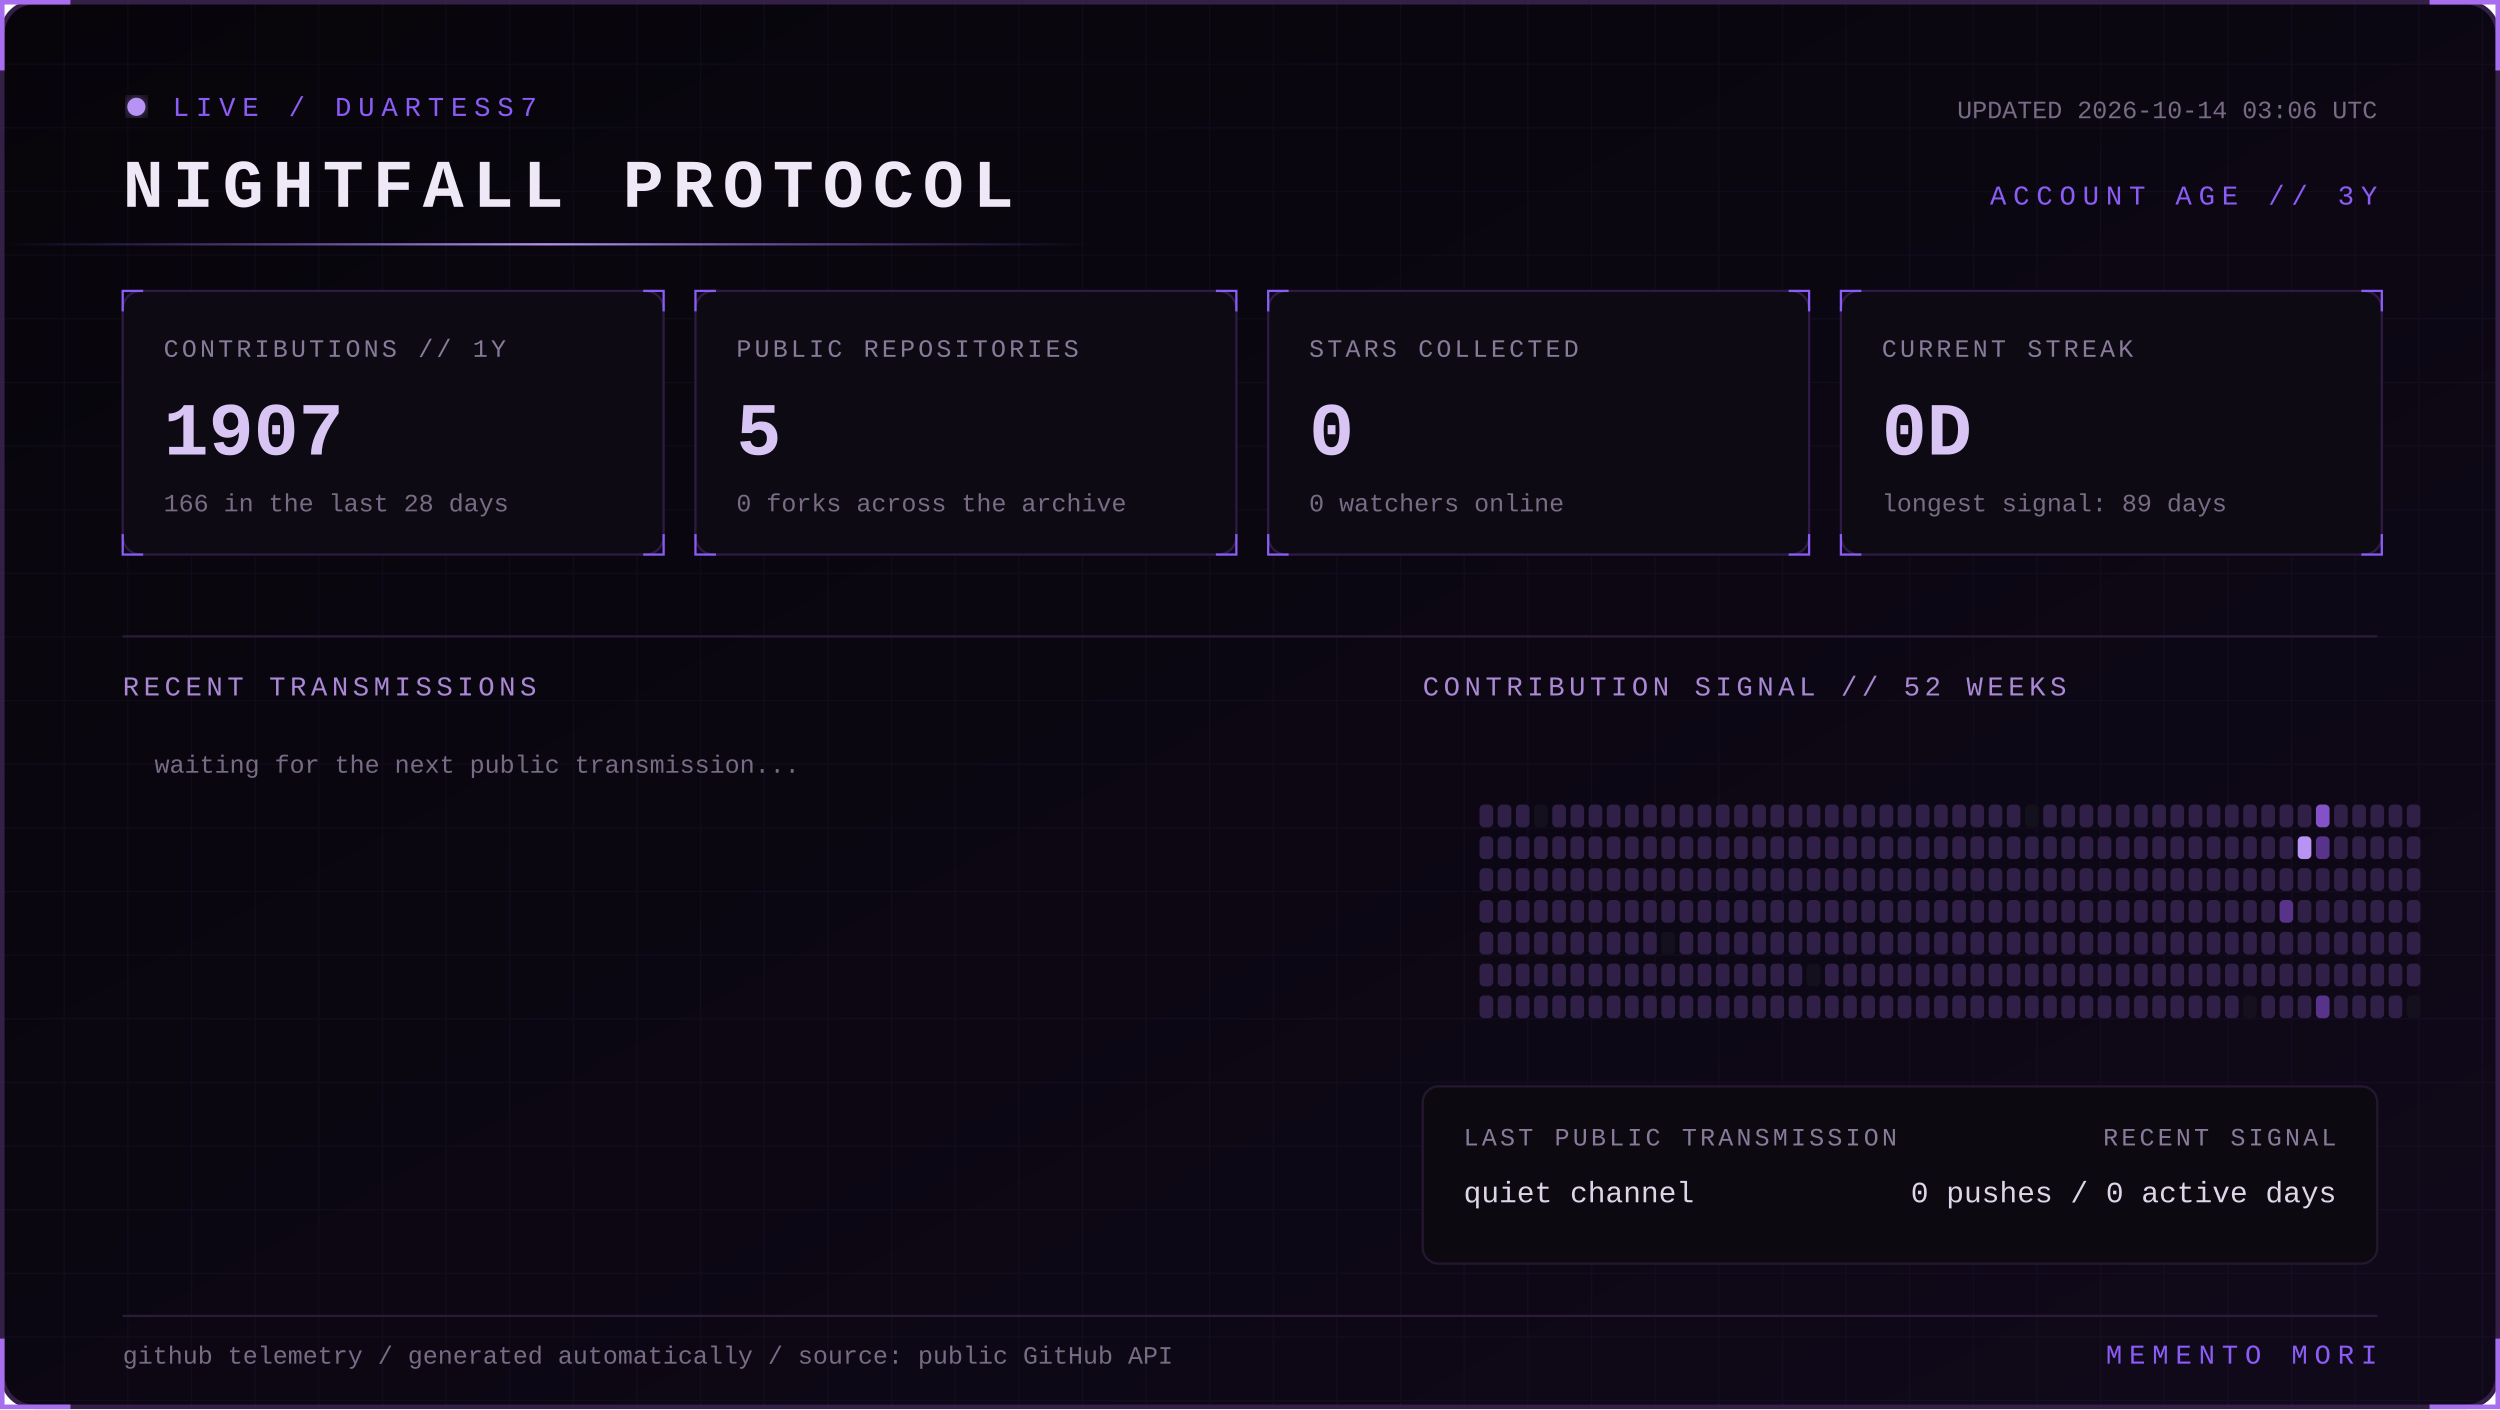
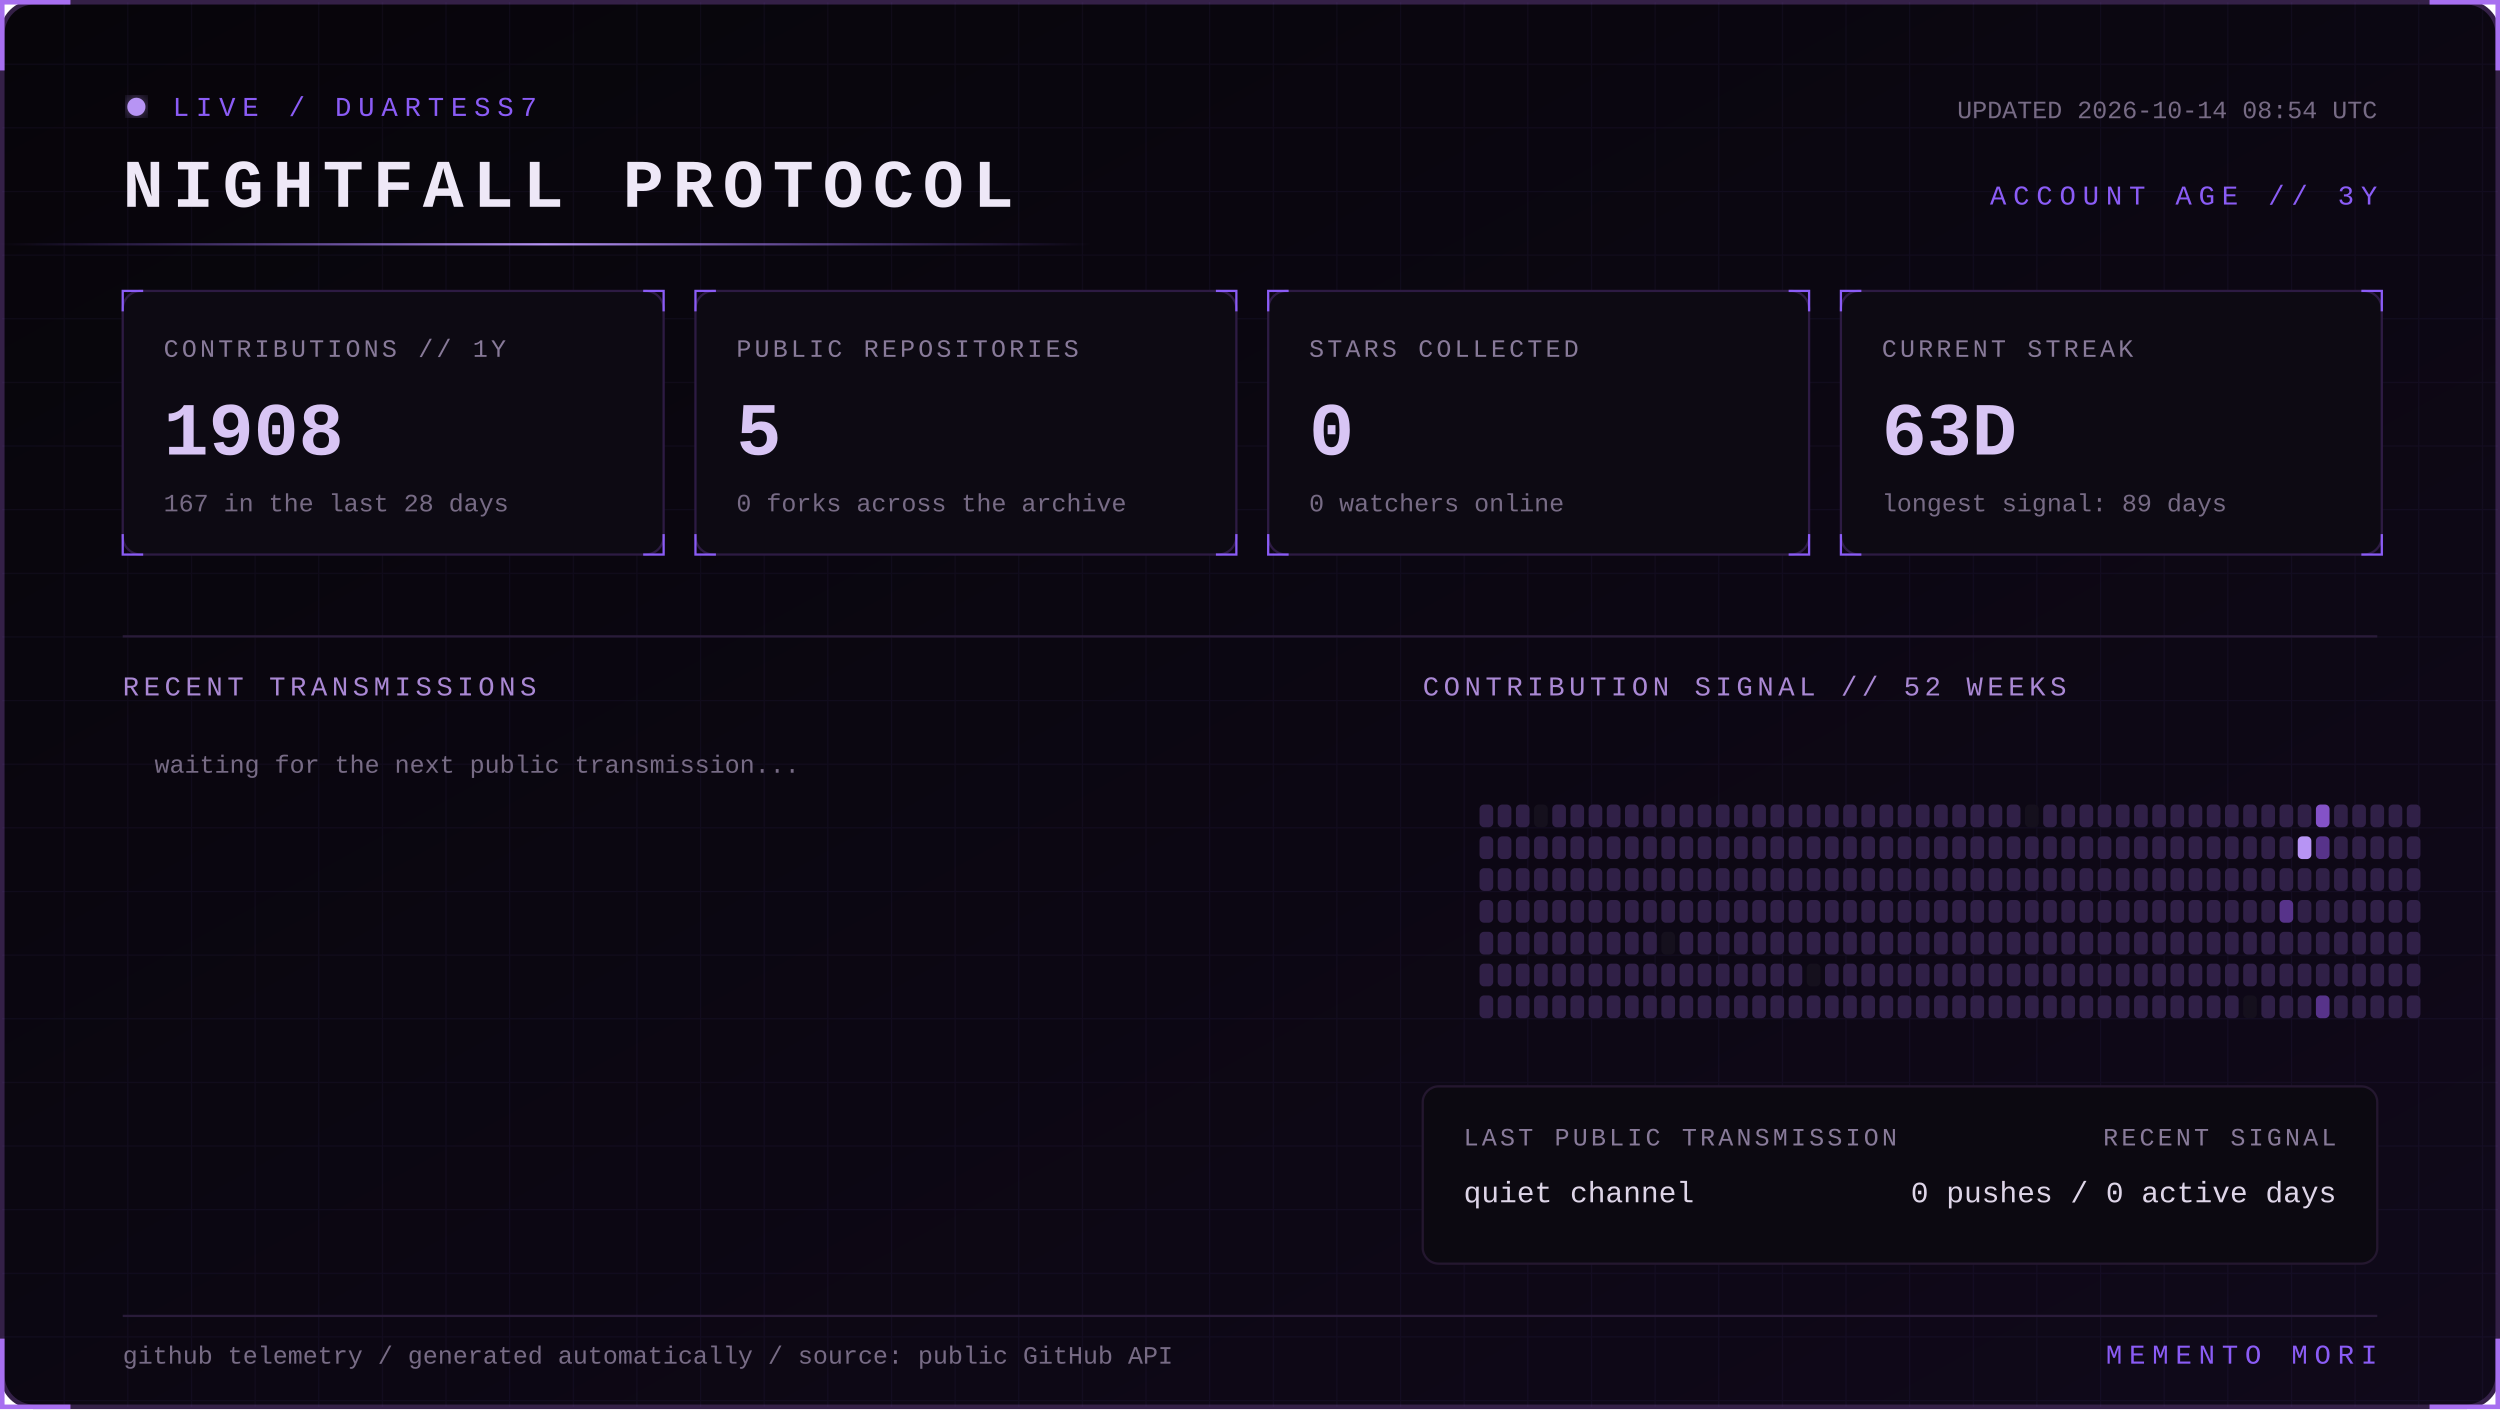
<svg xmlns="http://www.w3.org/2000/svg" width="1100" height="620" viewBox="0 0 1100 620" role="img" aria-labelledby="title desc">
  <defs>
    <linearGradient id="bg" x1="0" y1="0" x2="1" y2="1">
      <stop stop-color="#07050a" />
      <stop offset="1" stop-color="#10091a" />
    </linearGradient>
    <linearGradient id="beam">
      <stop stop-color="#8b5cf6" stop-opacity="0" />
      <stop offset=".5" stop-color="#b794f4" />
      <stop offset="1" stop-color="#8b5cf6" stop-opacity="0" />
    </linearGradient>
    <filter id="glow">
      <feGaussianBlur stdDeviation="4" result="b" />
      <feMerge>
        <feMergeNode in="b" />
        <feMergeNode in="SourceGraphic" />
      </feMerge>
    </filter>
    <pattern id="grid" width="28" height="28" patternUnits="userSpaceOnUse">
      <path d="M28 0H0V28" fill="none" stroke="#8b5cf6" stroke-opacity=".055" />
    </pattern>
    <style>
      text { font-family: Consolas, 'Courier New', monospace; }
      .kicker { fill:#8b5cf6; font-size:12px; letter-spacing:3px; }
      .title { fill:#eee8f7; font-size:30px; font-weight:700; letter-spacing:4px; }
      .label { fill:#887a99; font-size:11px; letter-spacing:1.4px; }
      .value { fill:#d8c5f4; font-size:33px; font-weight:700; }
      .detail,.pct { fill:#776b85; font-size:11px; }
      .section { fill:#aa88d4; font-size:12px; letter-spacing:2px; }
      .lang { fill:#ded5e8; font-size:13px; }
      .event { fill:#a98bce; font-size:11px; letter-spacing:1px; }
      .scan { animation:scan 5s linear infinite; }
      .blink { animation:blink 1.6s step-end infinite; }
      @keyframes scan { from { transform:translateX(-500px) } to { transform:translateX(1100px) } }
      @keyframes blink { 50% { opacity:.25 } }
    </style>
  </defs>
  <rect x="1" y="1" width="1098" height="618" rx="14" fill="url(#bg)" stroke="#342047" stroke-width="2" />
  <rect x="1" y="1" width="1098" height="618" rx="14" fill="url(#grid)" />
  <path d="M31 1H1v30 M1069 1h30v30 M1099 589v30h-30 M31 619H1v-30" stroke="#a76ff0" stroke-width="2" fill="none" />
  <g transform="translate(54 42)">
    <circle cx="6" cy="5" r="4" fill="#b794f4" filter="url(#glow)" class="blink" />
    <text x="22" y="9" class="kicker">LIVE / DUARTESS7</text>
    <text y="49" class="title">NIGHTFALL PROTOCOL</text>
-     <text x="992" y="10" text-anchor="end" class="detail">UPDATED 2026-10-14 03:06 UTC</text>
+     <text x="992" y="10" text-anchor="end" class="detail">UPDATED 2026-10-14 08:54 UTC</text>
    <text x="992" y="48" text-anchor="end" class="kicker">ACCOUNT AGE // 3Y</text>
  </g>
  <rect y="107" width="480" height="1" fill="url(#beam)" class="scan" />
  <g transform="translate(54 128)">
    <rect width="238" height="116" rx="8" fill="#0d0a13" stroke="#2d1b43" />
    <path d="M0 9V0h9 M229 0h9v9 M238 107v9h-9 M9 116H0v-9" stroke="#8b5cf6" fill="none" />
    <text x="18" y="29" class="label">CONTRIBUTIONS // 1Y</text>
-     <text x="18" y="72" class="value">1907</text>
-     <text x="18" y="97" class="detail">166 in the last 28 days</text>
+     <text x="18" y="72" class="value">1908</text>
+     <text x="18" y="97" class="detail">167 in the last 28 days</text>
  </g>
  <g transform="translate(306 128)">
    <rect width="238" height="116" rx="8" fill="#0d0a13" stroke="#2d1b43" />
    <path d="M0 9V0h9 M229 0h9v9 M238 107v9h-9 M9 116H0v-9" stroke="#8b5cf6" fill="none" />
    <text x="18" y="29" class="label">PUBLIC REPOSITORIES</text>
    <text x="18" y="72" class="value">5</text>
    <text x="18" y="97" class="detail">0 forks across the archive</text>
  </g>
  <g transform="translate(558 128)">
    <rect width="238" height="116" rx="8" fill="#0d0a13" stroke="#2d1b43" />
    <path d="M0 9V0h9 M229 0h9v9 M238 107v9h-9 M9 116H0v-9" stroke="#8b5cf6" fill="none" />
    <text x="18" y="29" class="label">STARS COLLECTED</text>
    <text x="18" y="72" class="value">0</text>
    <text x="18" y="97" class="detail">0 watchers online</text>
  </g>
  <g transform="translate(810 128)">
    <rect width="238" height="116" rx="8" fill="#0d0a13" stroke="#2d1b43" />
    <path d="M0 9V0h9 M229 0h9v9 M238 107v9h-9 M9 116H0v-9" stroke="#8b5cf6" fill="none" />
    <text x="18" y="29" class="label">CURRENT STREAK</text>
-     <text x="18" y="72" class="value">0D</text>
+     <text x="18" y="72" class="value">63D</text>
    <text x="18" y="97" class="detail">longest signal: 89 days</text>
  </g>
  <path d="M54 280H1046" stroke="#291b39" />
  <text x="54" y="306" class="section">RECENT TRANSMISSIONS</text>
  <text x="626" y="306" class="section">CONTRIBUTION SIGNAL // 52 WEEKS</text>
  <text x="68" y="340" class="detail">waiting for the next public transmission...</text>
  <g>
    <rect x="651" y="354" width="6" height="10" rx="2" fill="#302047" />
    <rect x="651" y="368" width="6" height="10" rx="2" fill="#302047" />
    <rect x="651" y="382" width="6" height="10" rx="2" fill="#302047" />
    <rect x="651" y="396" width="6" height="10" rx="2" fill="#302047" />
    <rect x="651" y="410" width="6" height="10" rx="2" fill="#302047" />
    <rect x="651" y="424" width="6" height="10" rx="2" fill="#302047" />
    <rect x="651" y="438" width="6" height="10" rx="2" fill="#302047" />
    <rect x="659" y="354" width="6" height="10" rx="2" fill="#302047" />
    <rect x="659" y="368" width="6" height="10" rx="2" fill="#302047" />
    <rect x="659" y="382" width="6" height="10" rx="2" fill="#302047" />
    <rect x="659" y="396" width="6" height="10" rx="2" fill="#302047" />
    <rect x="659" y="410" width="6" height="10" rx="2" fill="#302047" />
    <rect x="659" y="424" width="6" height="10" rx="2" fill="#302047" />
    <rect x="659" y="438" width="6" height="10" rx="2" fill="#302047" />
    <rect x="667" y="354" width="6" height="10" rx="2" fill="#302047" />
    <rect x="667" y="368" width="6" height="10" rx="2" fill="#302047" />
    <rect x="667" y="382" width="6" height="10" rx="2" fill="#302047" />
    <rect x="667" y="396" width="6" height="10" rx="2" fill="#302047" />
    <rect x="667" y="410" width="6" height="10" rx="2" fill="#302047" />
    <rect x="667" y="424" width="6" height="10" rx="2" fill="#302047" />
    <rect x="667" y="438" width="6" height="10" rx="2" fill="#302047" />
    <rect x="675" y="354" width="6" height="10" rx="2" fill="#15101d" />
    <rect x="675" y="368" width="6" height="10" rx="2" fill="#302047" />
    <rect x="675" y="382" width="6" height="10" rx="2" fill="#302047" />
    <rect x="675" y="396" width="6" height="10" rx="2" fill="#302047" />
    <rect x="675" y="410" width="6" height="10" rx="2" fill="#302047" />
    <rect x="675" y="424" width="6" height="10" rx="2" fill="#302047" />
    <rect x="675" y="438" width="6" height="10" rx="2" fill="#302047" />
    <rect x="683" y="354" width="6" height="10" rx="2" fill="#302047" />
    <rect x="683" y="368" width="6" height="10" rx="2" fill="#302047" />
    <rect x="683" y="382" width="6" height="10" rx="2" fill="#302047" />
    <rect x="683" y="396" width="6" height="10" rx="2" fill="#302047" />
    <rect x="683" y="410" width="6" height="10" rx="2" fill="#302047" />
    <rect x="683" y="424" width="6" height="10" rx="2" fill="#302047" />
    <rect x="683" y="438" width="6" height="10" rx="2" fill="#302047" />
    <rect x="691" y="354" width="6" height="10" rx="2" fill="#302047" />
    <rect x="691" y="368" width="6" height="10" rx="2" fill="#302047" />
    <rect x="691" y="382" width="6" height="10" rx="2" fill="#302047" />
    <rect x="691" y="396" width="6" height="10" rx="2" fill="#302047" />
    <rect x="691" y="410" width="6" height="10" rx="2" fill="#302047" />
    <rect x="691" y="424" width="6" height="10" rx="2" fill="#302047" />
    <rect x="691" y="438" width="6" height="10" rx="2" fill="#302047" />
    <rect x="699" y="354" width="6" height="10" rx="2" fill="#302047" />
    <rect x="699" y="368" width="6" height="10" rx="2" fill="#302047" />
    <rect x="699" y="382" width="6" height="10" rx="2" fill="#302047" />
    <rect x="699" y="396" width="6" height="10" rx="2" fill="#302047" />
    <rect x="699" y="410" width="6" height="10" rx="2" fill="#302047" />
    <rect x="699" y="424" width="6" height="10" rx="2" fill="#302047" />
    <rect x="699" y="438" width="6" height="10" rx="2" fill="#302047" />
    <rect x="707" y="354" width="6" height="10" rx="2" fill="#302047" />
    <rect x="707" y="368" width="6" height="10" rx="2" fill="#302047" />
    <rect x="707" y="382" width="6" height="10" rx="2" fill="#302047" />
    <rect x="707" y="396" width="6" height="10" rx="2" fill="#302047" />
    <rect x="707" y="410" width="6" height="10" rx="2" fill="#302047" />
    <rect x="707" y="424" width="6" height="10" rx="2" fill="#302047" />
    <rect x="707" y="438" width="6" height="10" rx="2" fill="#302047" />
    <rect x="715" y="354" width="6" height="10" rx="2" fill="#302047" />
    <rect x="715" y="368" width="6" height="10" rx="2" fill="#302047" />
    <rect x="715" y="382" width="6" height="10" rx="2" fill="#302047" />
    <rect x="715" y="396" width="6" height="10" rx="2" fill="#302047" />
    <rect x="715" y="410" width="6" height="10" rx="2" fill="#302047" />
    <rect x="715" y="424" width="6" height="10" rx="2" fill="#302047" />
    <rect x="715" y="438" width="6" height="10" rx="2" fill="#302047" />
    <rect x="723" y="354" width="6" height="10" rx="2" fill="#302047" />
    <rect x="723" y="368" width="6" height="10" rx="2" fill="#302047" />
    <rect x="723" y="382" width="6" height="10" rx="2" fill="#302047" />
    <rect x="723" y="396" width="6" height="10" rx="2" fill="#302047" />
    <rect x="723" y="410" width="6" height="10" rx="2" fill="#302047" />
    <rect x="723" y="424" width="6" height="10" rx="2" fill="#302047" />
    <rect x="723" y="438" width="6" height="10" rx="2" fill="#302047" />
    <rect x="731" y="354" width="6" height="10" rx="2" fill="#302047" />
    <rect x="731" y="368" width="6" height="10" rx="2" fill="#302047" />
    <rect x="731" y="382" width="6" height="10" rx="2" fill="#302047" />
    <rect x="731" y="396" width="6" height="10" rx="2" fill="#302047" />
    <rect x="731" y="410" width="6" height="10" rx="2" fill="#15101d" />
    <rect x="731" y="424" width="6" height="10" rx="2" fill="#302047" />
    <rect x="731" y="438" width="6" height="10" rx="2" fill="#302047" />
    <rect x="739" y="354" width="6" height="10" rx="2" fill="#302047" />
    <rect x="739" y="368" width="6" height="10" rx="2" fill="#302047" />
    <rect x="739" y="382" width="6" height="10" rx="2" fill="#302047" />
    <rect x="739" y="396" width="6" height="10" rx="2" fill="#302047" />
    <rect x="739" y="410" width="6" height="10" rx="2" fill="#302047" />
    <rect x="739" y="424" width="6" height="10" rx="2" fill="#302047" />
    <rect x="739" y="438" width="6" height="10" rx="2" fill="#302047" />
    <rect x="747" y="354" width="6" height="10" rx="2" fill="#302047" />
    <rect x="747" y="368" width="6" height="10" rx="2" fill="#302047" />
    <rect x="747" y="382" width="6" height="10" rx="2" fill="#302047" />
    <rect x="747" y="396" width="6" height="10" rx="2" fill="#302047" />
    <rect x="747" y="410" width="6" height="10" rx="2" fill="#302047" />
    <rect x="747" y="424" width="6" height="10" rx="2" fill="#302047" />
    <rect x="747" y="438" width="6" height="10" rx="2" fill="#302047" />
    <rect x="755" y="354" width="6" height="10" rx="2" fill="#302047" />
    <rect x="755" y="368" width="6" height="10" rx="2" fill="#302047" />
    <rect x="755" y="382" width="6" height="10" rx="2" fill="#302047" />
    <rect x="755" y="396" width="6" height="10" rx="2" fill="#302047" />
    <rect x="755" y="410" width="6" height="10" rx="2" fill="#302047" />
    <rect x="755" y="424" width="6" height="10" rx="2" fill="#302047" />
    <rect x="755" y="438" width="6" height="10" rx="2" fill="#302047" />
    <rect x="763" y="354" width="6" height="10" rx="2" fill="#302047" />
    <rect x="763" y="368" width="6" height="10" rx="2" fill="#302047" />
    <rect x="763" y="382" width="6" height="10" rx="2" fill="#302047" />
    <rect x="763" y="396" width="6" height="10" rx="2" fill="#302047" />
    <rect x="763" y="410" width="6" height="10" rx="2" fill="#302047" />
    <rect x="763" y="424" width="6" height="10" rx="2" fill="#302047" />
    <rect x="763" y="438" width="6" height="10" rx="2" fill="#302047" />
    <rect x="771" y="354" width="6" height="10" rx="2" fill="#302047" />
    <rect x="771" y="368" width="6" height="10" rx="2" fill="#302047" />
    <rect x="771" y="382" width="6" height="10" rx="2" fill="#302047" />
    <rect x="771" y="396" width="6" height="10" rx="2" fill="#302047" />
    <rect x="771" y="410" width="6" height="10" rx="2" fill="#302047" />
    <rect x="771" y="424" width="6" height="10" rx="2" fill="#302047" />
    <rect x="771" y="438" width="6" height="10" rx="2" fill="#302047" />
    <rect x="779" y="354" width="6" height="10" rx="2" fill="#302047" />
    <rect x="779" y="368" width="6" height="10" rx="2" fill="#302047" />
    <rect x="779" y="382" width="6" height="10" rx="2" fill="#302047" />
    <rect x="779" y="396" width="6" height="10" rx="2" fill="#302047" />
    <rect x="779" y="410" width="6" height="10" rx="2" fill="#302047" />
    <rect x="779" y="424" width="6" height="10" rx="2" fill="#302047" />
    <rect x="779" y="438" width="6" height="10" rx="2" fill="#302047" />
    <rect x="787" y="354" width="6" height="10" rx="2" fill="#302047" />
    <rect x="787" y="368" width="6" height="10" rx="2" fill="#302047" />
    <rect x="787" y="382" width="6" height="10" rx="2" fill="#302047" />
    <rect x="787" y="396" width="6" height="10" rx="2" fill="#302047" />
    <rect x="787" y="410" width="6" height="10" rx="2" fill="#302047" />
    <rect x="787" y="424" width="6" height="10" rx="2" fill="#302047" />
    <rect x="787" y="438" width="6" height="10" rx="2" fill="#302047" />
    <rect x="795" y="354" width="6" height="10" rx="2" fill="#302047" />
    <rect x="795" y="368" width="6" height="10" rx="2" fill="#302047" />
    <rect x="795" y="382" width="6" height="10" rx="2" fill="#302047" />
    <rect x="795" y="396" width="6" height="10" rx="2" fill="#302047" />
    <rect x="795" y="410" width="6" height="10" rx="2" fill="#302047" />
    <rect x="795" y="424" width="6" height="10" rx="2" fill="#15101d" />
    <rect x="795" y="438" width="6" height="10" rx="2" fill="#302047" />
    <rect x="803" y="354" width="6" height="10" rx="2" fill="#302047" />
    <rect x="803" y="368" width="6" height="10" rx="2" fill="#302047" />
    <rect x="803" y="382" width="6" height="10" rx="2" fill="#302047" />
    <rect x="803" y="396" width="6" height="10" rx="2" fill="#302047" />
    <rect x="803" y="410" width="6" height="10" rx="2" fill="#302047" />
    <rect x="803" y="424" width="6" height="10" rx="2" fill="#302047" />
    <rect x="803" y="438" width="6" height="10" rx="2" fill="#302047" />
    <rect x="811" y="354" width="6" height="10" rx="2" fill="#302047" />
    <rect x="811" y="368" width="6" height="10" rx="2" fill="#302047" />
    <rect x="811" y="382" width="6" height="10" rx="2" fill="#302047" />
    <rect x="811" y="396" width="6" height="10" rx="2" fill="#302047" />
    <rect x="811" y="410" width="6" height="10" rx="2" fill="#302047" />
    <rect x="811" y="424" width="6" height="10" rx="2" fill="#302047" />
    <rect x="811" y="438" width="6" height="10" rx="2" fill="#302047" />
    <rect x="819" y="354" width="6" height="10" rx="2" fill="#302047" />
    <rect x="819" y="368" width="6" height="10" rx="2" fill="#302047" />
    <rect x="819" y="382" width="6" height="10" rx="2" fill="#302047" />
    <rect x="819" y="396" width="6" height="10" rx="2" fill="#302047" />
    <rect x="819" y="410" width="6" height="10" rx="2" fill="#302047" />
    <rect x="819" y="424" width="6" height="10" rx="2" fill="#302047" />
    <rect x="819" y="438" width="6" height="10" rx="2" fill="#302047" />
    <rect x="827" y="354" width="6" height="10" rx="2" fill="#302047" />
    <rect x="827" y="368" width="6" height="10" rx="2" fill="#302047" />
    <rect x="827" y="382" width="6" height="10" rx="2" fill="#302047" />
    <rect x="827" y="396" width="6" height="10" rx="2" fill="#302047" />
    <rect x="827" y="410" width="6" height="10" rx="2" fill="#302047" />
    <rect x="827" y="424" width="6" height="10" rx="2" fill="#302047" />
    <rect x="827" y="438" width="6" height="10" rx="2" fill="#302047" />
    <rect x="835" y="354" width="6" height="10" rx="2" fill="#302047" />
    <rect x="835" y="368" width="6" height="10" rx="2" fill="#302047" />
    <rect x="835" y="382" width="6" height="10" rx="2" fill="#302047" />
    <rect x="835" y="396" width="6" height="10" rx="2" fill="#302047" />
    <rect x="835" y="410" width="6" height="10" rx="2" fill="#302047" />
    <rect x="835" y="424" width="6" height="10" rx="2" fill="#302047" />
    <rect x="835" y="438" width="6" height="10" rx="2" fill="#302047" />
    <rect x="843" y="354" width="6" height="10" rx="2" fill="#302047" />
    <rect x="843" y="368" width="6" height="10" rx="2" fill="#302047" />
    <rect x="843" y="382" width="6" height="10" rx="2" fill="#302047" />
    <rect x="843" y="396" width="6" height="10" rx="2" fill="#302047" />
    <rect x="843" y="410" width="6" height="10" rx="2" fill="#302047" />
    <rect x="843" y="424" width="6" height="10" rx="2" fill="#302047" />
    <rect x="843" y="438" width="6" height="10" rx="2" fill="#302047" />
    <rect x="851" y="354" width="6" height="10" rx="2" fill="#302047" />
    <rect x="851" y="368" width="6" height="10" rx="2" fill="#302047" />
    <rect x="851" y="382" width="6" height="10" rx="2" fill="#302047" />
    <rect x="851" y="396" width="6" height="10" rx="2" fill="#302047" />
    <rect x="851" y="410" width="6" height="10" rx="2" fill="#302047" />
    <rect x="851" y="424" width="6" height="10" rx="2" fill="#302047" />
    <rect x="851" y="438" width="6" height="10" rx="2" fill="#302047" />
    <rect x="859" y="354" width="6" height="10" rx="2" fill="#302047" />
    <rect x="859" y="368" width="6" height="10" rx="2" fill="#302047" />
    <rect x="859" y="382" width="6" height="10" rx="2" fill="#302047" />
    <rect x="859" y="396" width="6" height="10" rx="2" fill="#302047" />
    <rect x="859" y="410" width="6" height="10" rx="2" fill="#302047" />
    <rect x="859" y="424" width="6" height="10" rx="2" fill="#302047" />
    <rect x="859" y="438" width="6" height="10" rx="2" fill="#302047" />
    <rect x="867" y="354" width="6" height="10" rx="2" fill="#302047" />
    <rect x="867" y="368" width="6" height="10" rx="2" fill="#302047" />
    <rect x="867" y="382" width="6" height="10" rx="2" fill="#302047" />
    <rect x="867" y="396" width="6" height="10" rx="2" fill="#302047" />
    <rect x="867" y="410" width="6" height="10" rx="2" fill="#302047" />
    <rect x="867" y="424" width="6" height="10" rx="2" fill="#302047" />
    <rect x="867" y="438" width="6" height="10" rx="2" fill="#302047" />
    <rect x="875" y="354" width="6" height="10" rx="2" fill="#302047" />
    <rect x="875" y="368" width="6" height="10" rx="2" fill="#302047" />
    <rect x="875" y="382" width="6" height="10" rx="2" fill="#302047" />
    <rect x="875" y="396" width="6" height="10" rx="2" fill="#302047" />
    <rect x="875" y="410" width="6" height="10" rx="2" fill="#302047" />
    <rect x="875" y="424" width="6" height="10" rx="2" fill="#302047" />
    <rect x="875" y="438" width="6" height="10" rx="2" fill="#302047" />
    <rect x="883" y="354" width="6" height="10" rx="2" fill="#302047" />
    <rect x="883" y="368" width="6" height="10" rx="2" fill="#302047" />
    <rect x="883" y="382" width="6" height="10" rx="2" fill="#302047" />
    <rect x="883" y="396" width="6" height="10" rx="2" fill="#302047" />
    <rect x="883" y="410" width="6" height="10" rx="2" fill="#302047" />
    <rect x="883" y="424" width="6" height="10" rx="2" fill="#302047" />
    <rect x="883" y="438" width="6" height="10" rx="2" fill="#302047" />
    <rect x="891" y="354" width="6" height="10" rx="2" fill="#15101d" />
    <rect x="891" y="368" width="6" height="10" rx="2" fill="#302047" />
    <rect x="891" y="382" width="6" height="10" rx="2" fill="#302047" />
    <rect x="891" y="396" width="6" height="10" rx="2" fill="#302047" />
    <rect x="891" y="410" width="6" height="10" rx="2" fill="#302047" />
    <rect x="891" y="424" width="6" height="10" rx="2" fill="#302047" />
    <rect x="891" y="438" width="6" height="10" rx="2" fill="#302047" />
    <rect x="899" y="354" width="6" height="10" rx="2" fill="#302047" />
    <rect x="899" y="368" width="6" height="10" rx="2" fill="#302047" />
    <rect x="899" y="382" width="6" height="10" rx="2" fill="#302047" />
    <rect x="899" y="396" width="6" height="10" rx="2" fill="#302047" />
    <rect x="899" y="410" width="6" height="10" rx="2" fill="#302047" />
    <rect x="899" y="424" width="6" height="10" rx="2" fill="#302047" />
    <rect x="899" y="438" width="6" height="10" rx="2" fill="#302047" />
    <rect x="907" y="354" width="6" height="10" rx="2" fill="#302047" />
    <rect x="907" y="368" width="6" height="10" rx="2" fill="#302047" />
    <rect x="907" y="382" width="6" height="10" rx="2" fill="#302047" />
    <rect x="907" y="396" width="6" height="10" rx="2" fill="#302047" />
    <rect x="907" y="410" width="6" height="10" rx="2" fill="#302047" />
    <rect x="907" y="424" width="6" height="10" rx="2" fill="#302047" />
    <rect x="907" y="438" width="6" height="10" rx="2" fill="#302047" />
    <rect x="915" y="354" width="6" height="10" rx="2" fill="#302047" />
    <rect x="915" y="368" width="6" height="10" rx="2" fill="#302047" />
    <rect x="915" y="382" width="6" height="10" rx="2" fill="#302047" />
    <rect x="915" y="396" width="6" height="10" rx="2" fill="#302047" />
    <rect x="915" y="410" width="6" height="10" rx="2" fill="#302047" />
    <rect x="915" y="424" width="6" height="10" rx="2" fill="#302047" />
    <rect x="915" y="438" width="6" height="10" rx="2" fill="#302047" />
    <rect x="923" y="354" width="6" height="10" rx="2" fill="#302047" />
    <rect x="923" y="368" width="6" height="10" rx="2" fill="#302047" />
    <rect x="923" y="382" width="6" height="10" rx="2" fill="#302047" />
    <rect x="923" y="396" width="6" height="10" rx="2" fill="#302047" />
    <rect x="923" y="410" width="6" height="10" rx="2" fill="#302047" />
    <rect x="923" y="424" width="6" height="10" rx="2" fill="#302047" />
    <rect x="923" y="438" width="6" height="10" rx="2" fill="#302047" />
    <rect x="931" y="354" width="6" height="10" rx="2" fill="#302047" />
    <rect x="931" y="368" width="6" height="10" rx="2" fill="#302047" />
    <rect x="931" y="382" width="6" height="10" rx="2" fill="#302047" />
    <rect x="931" y="396" width="6" height="10" rx="2" fill="#302047" />
    <rect x="931" y="410" width="6" height="10" rx="2" fill="#302047" />
    <rect x="931" y="424" width="6" height="10" rx="2" fill="#302047" />
    <rect x="931" y="438" width="6" height="10" rx="2" fill="#302047" />
    <rect x="939" y="354" width="6" height="10" rx="2" fill="#302047" />
    <rect x="939" y="368" width="6" height="10" rx="2" fill="#302047" />
    <rect x="939" y="382" width="6" height="10" rx="2" fill="#302047" />
    <rect x="939" y="396" width="6" height="10" rx="2" fill="#302047" />
    <rect x="939" y="410" width="6" height="10" rx="2" fill="#302047" />
    <rect x="939" y="424" width="6" height="10" rx="2" fill="#302047" />
    <rect x="939" y="438" width="6" height="10" rx="2" fill="#302047" />
    <rect x="947" y="354" width="6" height="10" rx="2" fill="#302047" />
    <rect x="947" y="368" width="6" height="10" rx="2" fill="#302047" />
    <rect x="947" y="382" width="6" height="10" rx="2" fill="#302047" />
    <rect x="947" y="396" width="6" height="10" rx="2" fill="#302047" />
    <rect x="947" y="410" width="6" height="10" rx="2" fill="#302047" />
    <rect x="947" y="424" width="6" height="10" rx="2" fill="#302047" />
    <rect x="947" y="438" width="6" height="10" rx="2" fill="#302047" />
    <rect x="955" y="354" width="6" height="10" rx="2" fill="#302047" />
    <rect x="955" y="368" width="6" height="10" rx="2" fill="#302047" />
    <rect x="955" y="382" width="6" height="10" rx="2" fill="#302047" />
    <rect x="955" y="396" width="6" height="10" rx="2" fill="#302047" />
    <rect x="955" y="410" width="6" height="10" rx="2" fill="#302047" />
    <rect x="955" y="424" width="6" height="10" rx="2" fill="#302047" />
    <rect x="955" y="438" width="6" height="10" rx="2" fill="#302047" />
    <rect x="963" y="354" width="6" height="10" rx="2" fill="#302047" />
    <rect x="963" y="368" width="6" height="10" rx="2" fill="#302047" />
    <rect x="963" y="382" width="6" height="10" rx="2" fill="#302047" />
    <rect x="963" y="396" width="6" height="10" rx="2" fill="#302047" />
    <rect x="963" y="410" width="6" height="10" rx="2" fill="#302047" />
    <rect x="963" y="424" width="6" height="10" rx="2" fill="#302047" />
    <rect x="963" y="438" width="6" height="10" rx="2" fill="#302047" />
    <rect x="971" y="354" width="6" height="10" rx="2" fill="#302047" />
    <rect x="971" y="368" width="6" height="10" rx="2" fill="#302047" />
    <rect x="971" y="382" width="6" height="10" rx="2" fill="#302047" />
    <rect x="971" y="396" width="6" height="10" rx="2" fill="#302047" />
    <rect x="971" y="410" width="6" height="10" rx="2" fill="#302047" />
    <rect x="971" y="424" width="6" height="10" rx="2" fill="#302047" />
    <rect x="971" y="438" width="6" height="10" rx="2" fill="#302047" />
    <rect x="979" y="354" width="6" height="10" rx="2" fill="#302047" />
    <rect x="979" y="368" width="6" height="10" rx="2" fill="#302047" />
    <rect x="979" y="382" width="6" height="10" rx="2" fill="#302047" />
    <rect x="979" y="396" width="6" height="10" rx="2" fill="#302047" />
    <rect x="979" y="410" width="6" height="10" rx="2" fill="#302047" />
    <rect x="979" y="424" width="6" height="10" rx="2" fill="#302047" />
    <rect x="979" y="438" width="6" height="10" rx="2" fill="#302047" />
    <rect x="987" y="354" width="6" height="10" rx="2" fill="#302047" />
    <rect x="987" y="368" width="6" height="10" rx="2" fill="#302047" />
    <rect x="987" y="382" width="6" height="10" rx="2" fill="#302047" />
    <rect x="987" y="396" width="6" height="10" rx="2" fill="#302047" />
    <rect x="987" y="410" width="6" height="10" rx="2" fill="#302047" />
    <rect x="987" y="424" width="6" height="10" rx="2" fill="#302047" />
    <rect x="987" y="438" width="6" height="10" rx="2" fill="#15101d" />
    <rect x="995" y="354" width="6" height="10" rx="2" fill="#302047" />
    <rect x="995" y="368" width="6" height="10" rx="2" fill="#302047" />
    <rect x="995" y="382" width="6" height="10" rx="2" fill="#302047" />
    <rect x="995" y="396" width="6" height="10" rx="2" fill="#302047" />
    <rect x="995" y="410" width="6" height="10" rx="2" fill="#302047" />
    <rect x="995" y="424" width="6" height="10" rx="2" fill="#302047" />
    <rect x="995" y="438" width="6" height="10" rx="2" fill="#302047" />
    <rect x="1003" y="354" width="6" height="10" rx="2" fill="#302047" />
    <rect x="1003" y="368" width="6" height="10" rx="2" fill="#302047" />
    <rect x="1003" y="382" width="6" height="10" rx="2" fill="#302047" />
    <rect x="1003" y="396" width="6" height="10" rx="2" fill="#57338a" />
    <rect x="1003" y="410" width="6" height="10" rx="2" fill="#302047" />
    <rect x="1003" y="424" width="6" height="10" rx="2" fill="#302047" />
    <rect x="1003" y="438" width="6" height="10" rx="2" fill="#302047" />
    <rect x="1011" y="354" width="6" height="10" rx="2" fill="#302047" />
    <rect x="1011" y="368" width="6" height="10" rx="2" fill="#b794f4" />
    <rect x="1011" y="382" width="6" height="10" rx="2" fill="#302047" />
    <rect x="1011" y="396" width="6" height="10" rx="2" fill="#302047" />
    <rect x="1011" y="410" width="6" height="10" rx="2" fill="#302047" />
    <rect x="1011" y="424" width="6" height="10" rx="2" fill="#302047" />
    <rect x="1011" y="438" width="6" height="10" rx="2" fill="#302047" />
    <rect x="1019" y="354" width="6" height="10" rx="2" fill="#8452c7" />
    <rect x="1019" y="368" width="6" height="10" rx="2" fill="#57338a" />
    <rect x="1019" y="382" width="6" height="10" rx="2" fill="#302047" />
    <rect x="1019" y="396" width="6" height="10" rx="2" fill="#302047" />
    <rect x="1019" y="410" width="6" height="10" rx="2" fill="#302047" />
    <rect x="1019" y="424" width="6" height="10" rx="2" fill="#302047" />
    <rect x="1019" y="438" width="6" height="10" rx="2" fill="#57338a" />
    <rect x="1027" y="354" width="6" height="10" rx="2" fill="#302047" />
    <rect x="1027" y="368" width="6" height="10" rx="2" fill="#302047" />
    <rect x="1027" y="382" width="6" height="10" rx="2" fill="#302047" />
    <rect x="1027" y="396" width="6" height="10" rx="2" fill="#302047" />
    <rect x="1027" y="410" width="6" height="10" rx="2" fill="#302047" />
    <rect x="1027" y="424" width="6" height="10" rx="2" fill="#302047" />
    <rect x="1027" y="438" width="6" height="10" rx="2" fill="#302047" />
    <rect x="1035" y="354" width="6" height="10" rx="2" fill="#302047" />
    <rect x="1035" y="368" width="6" height="10" rx="2" fill="#302047" />
    <rect x="1035" y="382" width="6" height="10" rx="2" fill="#302047" />
    <rect x="1035" y="396" width="6" height="10" rx="2" fill="#302047" />
    <rect x="1035" y="410" width="6" height="10" rx="2" fill="#302047" />
    <rect x="1035" y="424" width="6" height="10" rx="2" fill="#302047" />
    <rect x="1035" y="438" width="6" height="10" rx="2" fill="#302047" />
    <rect x="1043" y="354" width="6" height="10" rx="2" fill="#302047" />
    <rect x="1043" y="368" width="6" height="10" rx="2" fill="#302047" />
    <rect x="1043" y="382" width="6" height="10" rx="2" fill="#302047" />
    <rect x="1043" y="396" width="6" height="10" rx="2" fill="#302047" />
    <rect x="1043" y="410" width="6" height="10" rx="2" fill="#302047" />
    <rect x="1043" y="424" width="6" height="10" rx="2" fill="#302047" />
    <rect x="1043" y="438" width="6" height="10" rx="2" fill="#302047" />
    <rect x="1051" y="354" width="6" height="10" rx="2" fill="#302047" />
    <rect x="1051" y="368" width="6" height="10" rx="2" fill="#302047" />
    <rect x="1051" y="382" width="6" height="10" rx="2" fill="#302047" />
    <rect x="1051" y="396" width="6" height="10" rx="2" fill="#302047" />
    <rect x="1051" y="410" width="6" height="10" rx="2" fill="#302047" />
    <rect x="1051" y="424" width="6" height="10" rx="2" fill="#302047" />
    <rect x="1051" y="438" width="6" height="10" rx="2" fill="#302047" />
    <rect x="1059" y="354" width="6" height="10" rx="2" fill="#302047" />
    <rect x="1059" y="368" width="6" height="10" rx="2" fill="#302047" />
    <rect x="1059" y="382" width="6" height="10" rx="2" fill="#302047" />
    <rect x="1059" y="396" width="6" height="10" rx="2" fill="#302047" />
    <rect x="1059" y="410" width="6" height="10" rx="2" fill="#302047" />
    <rect x="1059" y="424" width="6" height="10" rx="2" fill="#302047" />
-     <rect x="1059" y="438" width="6" height="10" rx="2" fill="#15101d" />
+     <rect x="1059" y="438" width="6" height="10" rx="2" fill="#302047" />
  </g>
  <g transform="translate(626 478)">
    <rect width="420" height="78" rx="7" fill="#0c0911" stroke="#24172f" />
    <text x="18" y="26" class="label">LAST PUBLIC TRANSMISSION</text>
    <text x="18" y="51" class="lang">quiet channel</text>
    <text x="402" y="26" text-anchor="end" class="label">RECENT SIGNAL</text>
    <text x="402" y="51" text-anchor="end" class="lang">0 pushes / 0 active days</text>
  </g>
  <path d="M54 579H1046" stroke="#291b39" />
  <text x="54" y="600" class="detail">github telemetry / generated automatically / source: public GitHub API</text>
  <text x="1046" y="600" text-anchor="end" class="kicker">MEMENTO MORI</text>
</svg>
